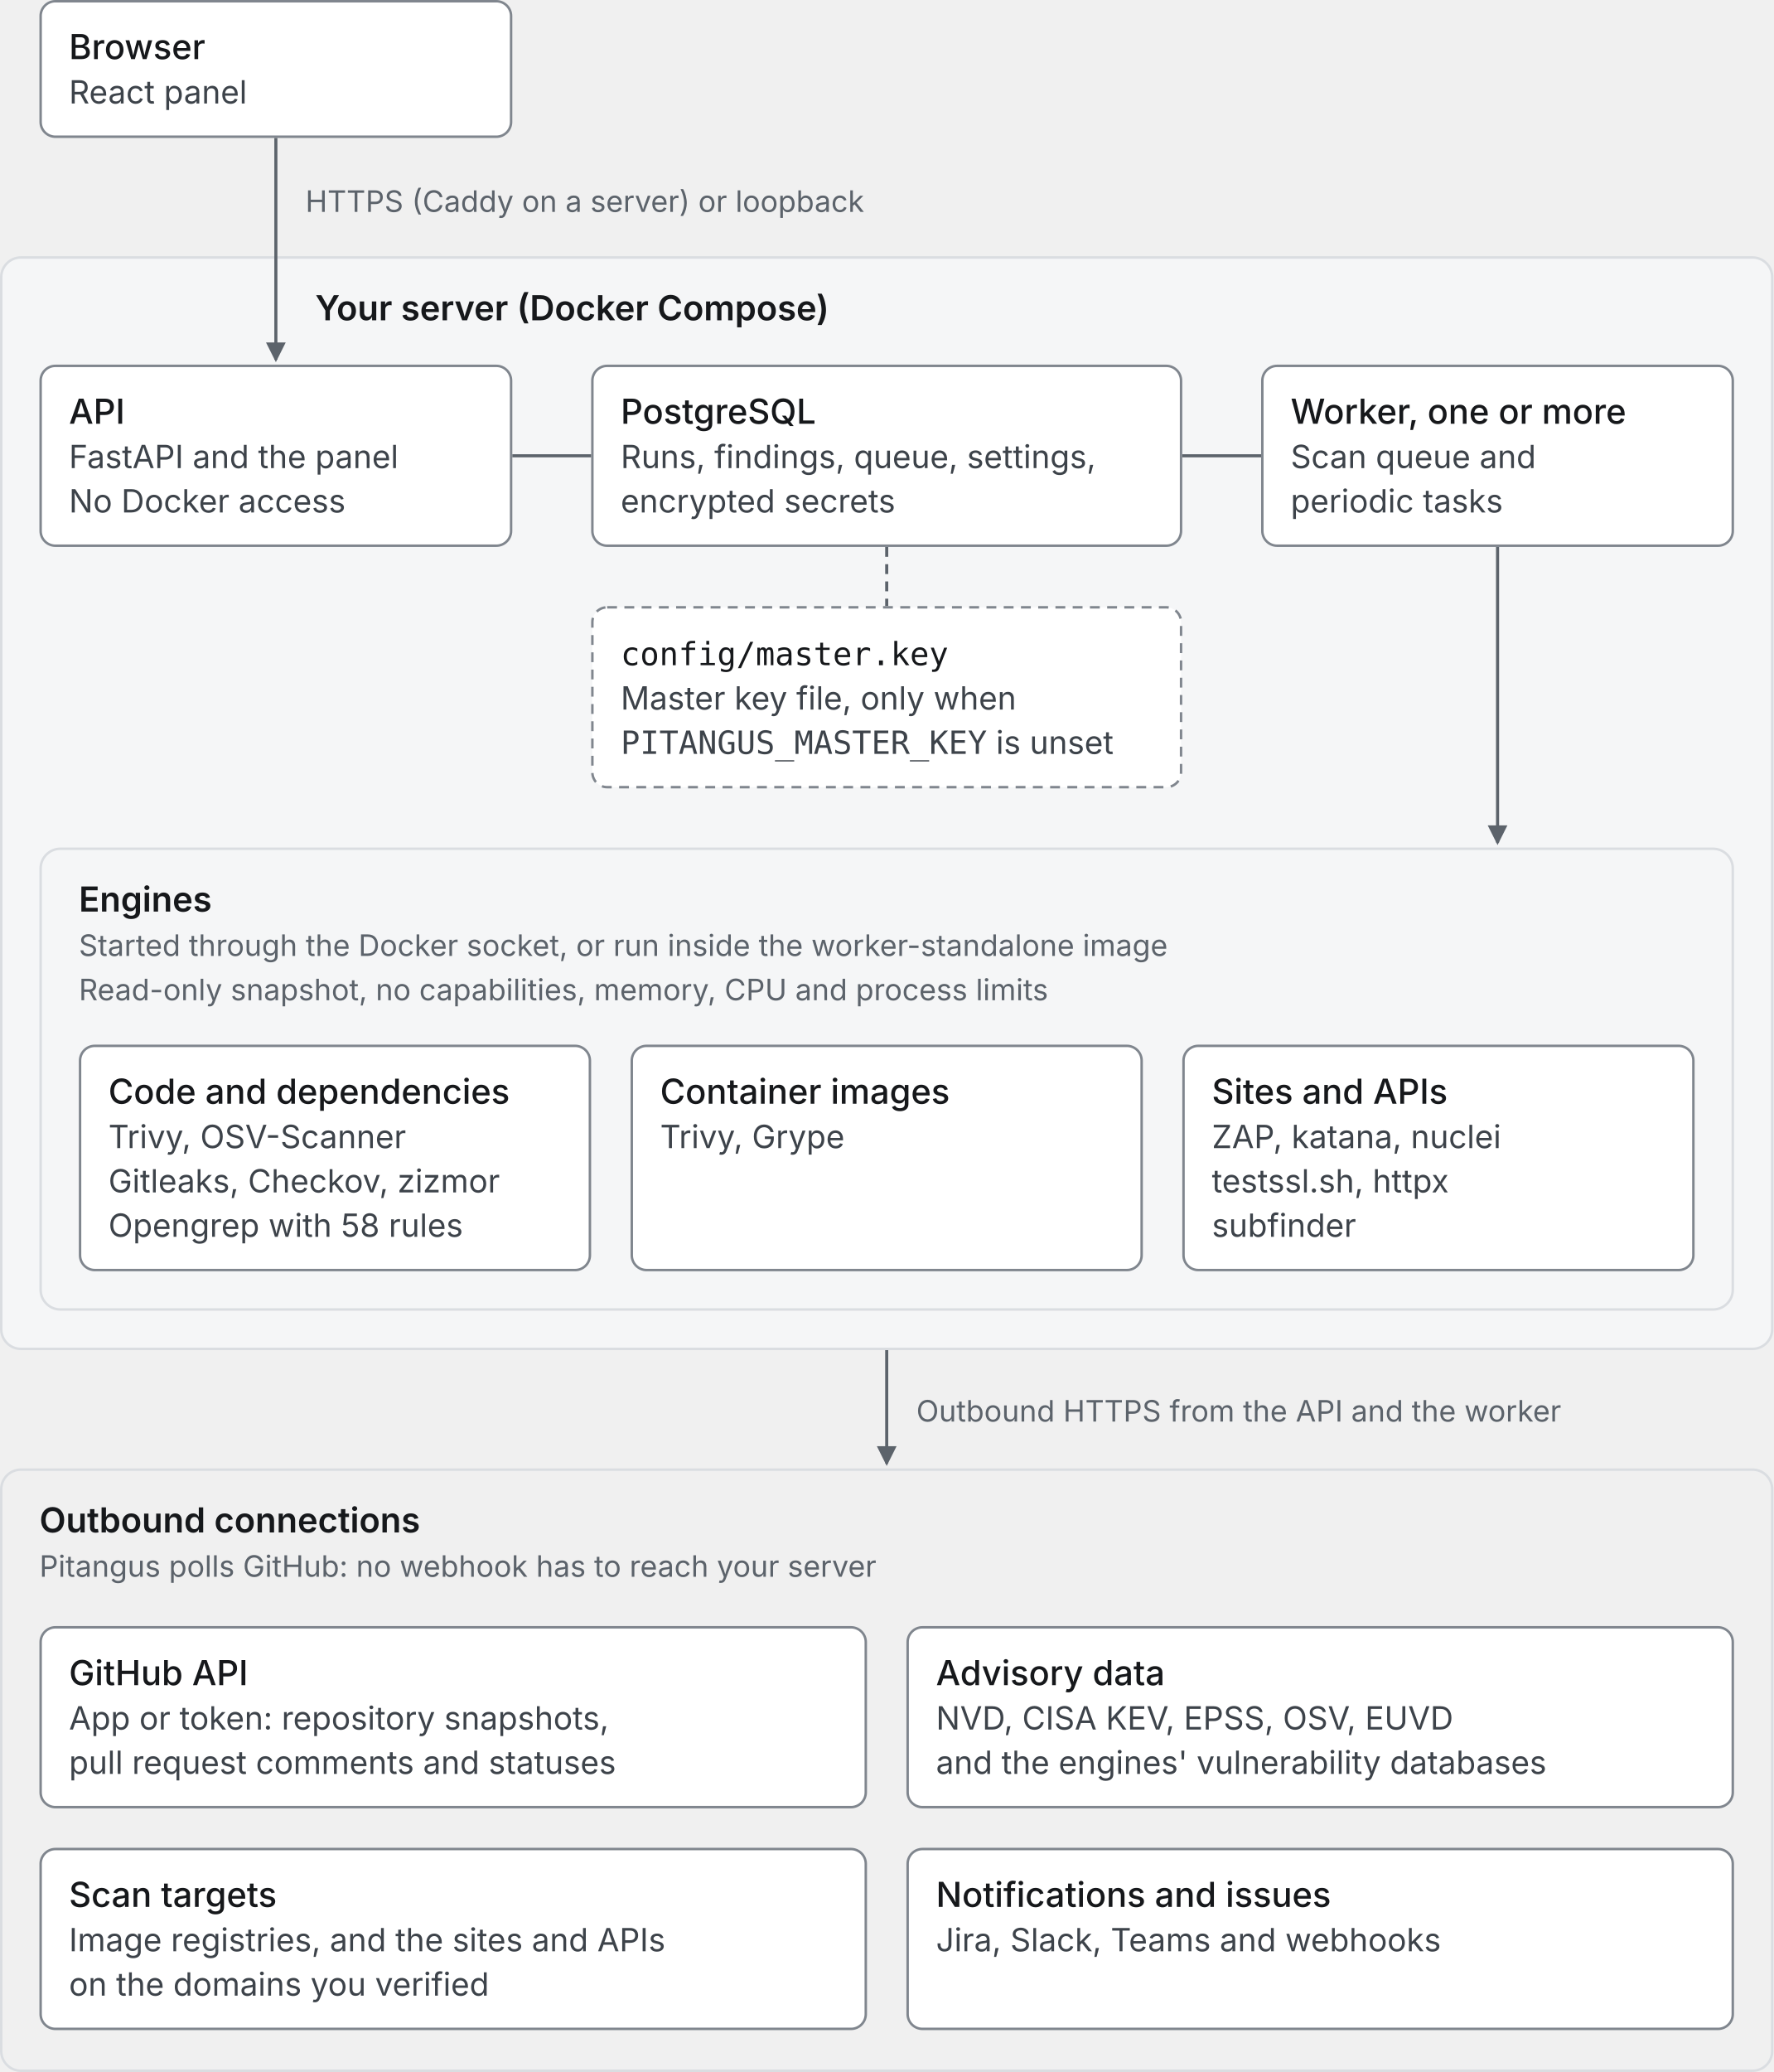
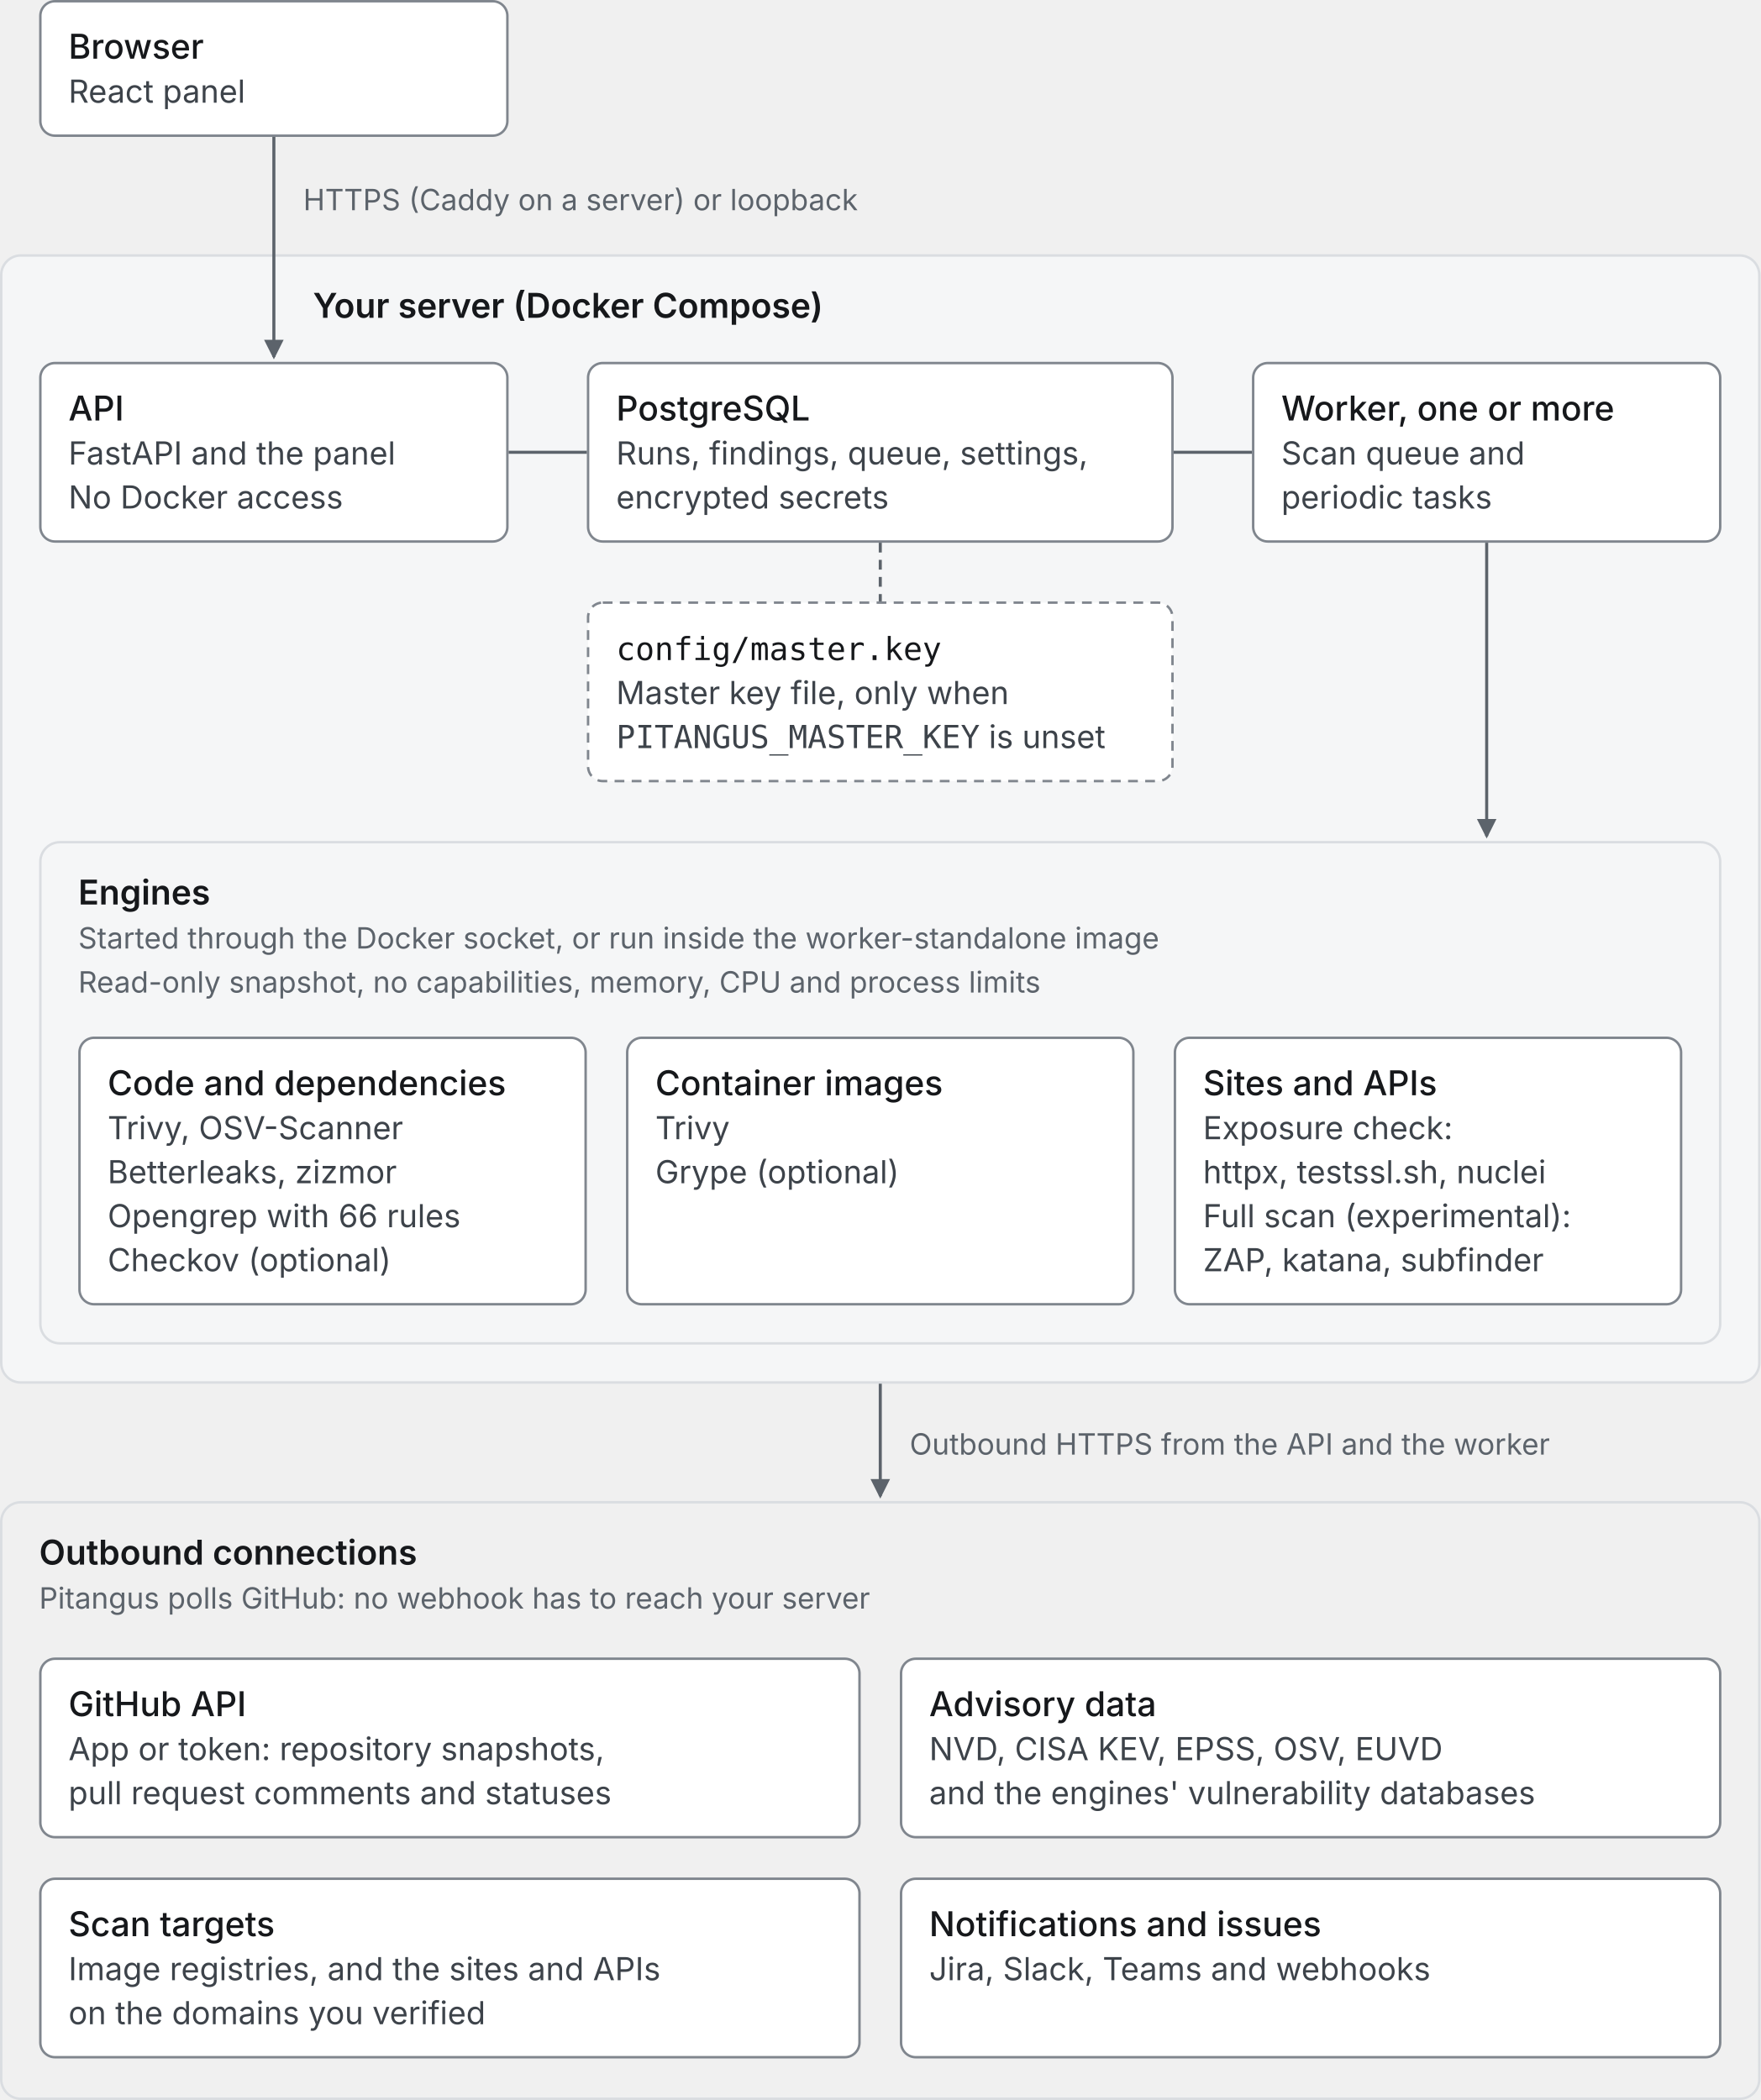
- <svg xmlns="http://www.w3.org/2000/svg" viewBox="0 0 720 841" width="720" height="841" role="img" aria-labelledby="title desc" lang="en">
+ <svg xmlns="http://www.w3.org/2000/svg" viewBox="0 0 720 859" width="720" height="859" role="img" aria-labelledby="title desc" lang="en">
  <style>
    text { font-family: 'IBM Plex Sans', ui-sans-serif, system-ui, -apple-system, 'Segoe UI', sans-serif; fill: #3D434A; }
    .title { font-size: 14px; font-weight: 500; fill: #16181B; }
    .group-title { font-weight: 600; }
    .detail { font-size: 13px; }
    .note { font-size: 12px; fill: #5C636B; }
    .mono { font-family: 'IBM Plex Mono', ui-monospace, SFMono-Regular, Menlo, Consolas, monospace; font-size: 13px; }
    .node { fill: #FFFFFF; stroke: #80868E; stroke-width: 1; }
    .node.optional { stroke-dasharray: 4 3; }
    .group { fill: none; stroke: #DADDE1; stroke-width: 1; }
    .group.filled { fill: #F5F6F7; }
    .edge { fill: none; stroke: #5C636B; stroke-width: 1.25; }
    .edge.optional { stroke-dasharray: 4 3; }
  </style>
  <defs>
    <marker id="head" viewBox="0 0 8 8" refX="7" refY="4" markerWidth="8" markerHeight="8" orient="auto" markerUnits="userSpaceOnUse">
      <path d="M0 0 L8 4 L0 8 Z" fill="#5C636B" />
    </marker>
  </defs>
-   <rect x="0.5" y="104.5" width="719" height="443" rx="8" class="group filled" />
+   <rect x="0.5" y="104.5" width="719" height="461" rx="8" class="group filled" />
  <text x="128" y="130" class="title group-title">Your server (Docker Compose)</text>
  <rect x="16.5" y="0.5" width="191" height="55" rx="6" class="node" />
  <text x="28" y="24" class="title">Browser</text>
  <text x="28" y="42" class="detail">React panel</text>
  <path d="M112 56 L112 146" class="edge" marker-end="url(#head)" />
  <text x="124" y="86" class="note">HTTPS (Caddy on a server) or loopback</text>
  <rect x="16.5" y="148.5" width="191" height="73" rx="6" class="node" />
  <text x="28" y="172" class="title">API</text>
  <text x="28" y="190" class="detail">FastAPI and the panel</text>
  <text x="28" y="208" class="detail">No Docker access</text>
  <rect x="240.5" y="148.5" width="239" height="73" rx="6" class="node" />
  <text x="252" y="172" class="title">PostgreSQL</text>
  <text x="252" y="190" class="detail">Runs, findings, queue, settings,</text>
  <text x="252" y="208" class="detail">encrypted secrets</text>
  <rect x="512.5" y="148.5" width="191" height="73" rx="6" class="node" />
  <text x="524" y="172" class="title">Worker, one or more</text>
  <text x="524" y="190" class="detail">Scan queue and</text>
  <text x="524" y="208" class="detail">periodic tasks</text>
  <path d="M208 185 L240 185" class="edge" />
  <path d="M512 185 L480 185" class="edge" />
  <path d="M360 222 L360 246" class="edge optional" />
  <rect x="240.5" y="246.5" width="239" height="73" rx="6" class="node optional" />
  <text x="252" y="270" class="title mono">config/master.key</text>
  <text x="252" y="288" class="detail">Master key file, only when</text>
  <text x="252" y="306" class="detail">
    <tspan class="mono">PITANGUS_MASTER_KEY</tspan> is unset</text>
  <path d="M608 222 L608 342" class="edge" marker-end="url(#head)" />
-   <rect x="16.5" y="344.5" width="687" height="187" rx="8" class="group" />
+   <rect x="16.5" y="344.5" width="687" height="205" rx="8" class="group" />
  <text x="32" y="370" class="title group-title">Engines</text>
  <text x="32" y="388" class="note">Started through the Docker socket, or run inside the worker-standalone image</text>
  <text x="32" y="406" class="note">Read-only snapshot, no capabilities, memory, CPU and process limits</text>
-   <rect x="32.5" y="424.5" width="207" height="91" rx="6" class="node" />
+   <rect x="32.5" y="424.5" width="207" height="109" rx="6" class="node" />
  <text x="44" y="448" class="title">Code and dependencies</text>
  <text x="44" y="466" class="detail">Trivy, OSV-Scanner</text>
-   <text x="44" y="484" class="detail">Gitleaks, Checkov, zizmor</text>
-   <text x="44" y="502" class="detail">Opengrep with 58 rules</text>
-   <rect x="256.5" y="424.5" width="207" height="91" rx="6" class="node" />
+   <text x="44" y="484" class="detail">Betterleaks, zizmor</text>
+   <text x="44" y="502" class="detail">Opengrep with 66 rules</text>
+   <text x="44" y="520" class="detail">Checkov (optional)</text>
+   <rect x="256.5" y="424.5" width="207" height="109" rx="6" class="node" />
  <text x="268" y="448" class="title">Container images</text>
-   <text x="268" y="466" class="detail">Trivy, Grype</text>
-   <rect x="480.5" y="424.5" width="207" height="91" rx="6" class="node" />
+   <text x="268" y="466" class="detail">Trivy</text>
+   <text x="268" y="484" class="detail">Grype (optional)</text>
+   <rect x="480.5" y="424.5" width="207" height="109" rx="6" class="node" />
  <text x="492" y="448" class="title">Sites and APIs</text>
-   <text x="492" y="466" class="detail">ZAP, katana, nuclei</text>
-   <text x="492" y="484" class="detail">testssl.sh, httpx</text>
-   <text x="492" y="502" class="detail">subfinder</text>
-   <path d="M360 548 L360 594" class="edge" marker-end="url(#head)" />
-   <text x="372" y="577" class="note">Outbound HTTPS from the API and the worker</text>
-   <rect x="0.5" y="596.5" width="719" height="244" rx="8" class="group" />
-   <text x="16" y="622" class="title group-title">Outbound connections</text>
-   <text x="16" y="640" class="note">Pitangus polls GitHub: no webhook has to reach your server</text>
-   <rect x="16.5" y="660.5" width="335" height="73" rx="6" class="node" />
-   <text x="28" y="684" class="title">GitHub API</text>
-   <text x="28" y="702" class="detail">App or token: repository snapshots,</text>
-   <text x="28" y="720" class="detail">pull request comments and statuses</text>
-   <rect x="368.5" y="660.5" width="335" height="73" rx="6" class="node" />
-   <text x="380" y="684" class="title">Advisory data</text>
-   <text x="380" y="702" class="detail">NVD, CISA KEV, EPSS, OSV, EUVD</text>
-   <text x="380" y="720" class="detail">and the engines' vulnerability databases</text>
-   <rect x="16.5" y="750.5" width="335" height="73" rx="6" class="node" />
-   <text x="28" y="774" class="title">Scan targets</text>
-   <text x="28" y="792" class="detail">Image registries, and the sites and APIs</text>
-   <text x="28" y="810" class="detail">on the domains you verified</text>
-   <rect x="368.5" y="750.5" width="335" height="73" rx="6" class="node" />
-   <text x="380" y="774" class="title">Notifications and issues</text>
-   <text x="380" y="792" class="detail">Jira, Slack, Teams and webhooks</text>
+   <text x="492" y="466" class="detail">Exposure check:</text>
+   <text x="492" y="484" class="detail">httpx, testssl.sh, nuclei</text>
+   <text x="492" y="502" class="detail">Full scan (experimental):</text>
+   <text x="492" y="520" class="detail">ZAP, katana, subfinder</text>
+   <path d="M360 566 L360 612" class="edge" marker-end="url(#head)" />
+   <text x="372" y="595" class="note">Outbound HTTPS from the API and the worker</text>
+   <rect x="0.5" y="614.5" width="719" height="244" rx="8" class="group" />
+   <text x="16" y="640" class="title group-title">Outbound connections</text>
+   <text x="16" y="658" class="note">Pitangus polls GitHub: no webhook has to reach your server</text>
+   <rect x="16.5" y="678.5" width="335" height="73" rx="6" class="node" />
+   <text x="28" y="702" class="title">GitHub API</text>
+   <text x="28" y="720" class="detail">App or token: repository snapshots,</text>
+   <text x="28" y="738" class="detail">pull request comments and statuses</text>
+   <rect x="368.5" y="678.5" width="335" height="73" rx="6" class="node" />
+   <text x="380" y="702" class="title">Advisory data</text>
+   <text x="380" y="720" class="detail">NVD, CISA KEV, EPSS, OSV, EUVD</text>
+   <text x="380" y="738" class="detail">and the engines' vulnerability databases</text>
+   <rect x="16.5" y="768.5" width="335" height="73" rx="6" class="node" />
+   <text x="28" y="792" class="title">Scan targets</text>
+   <text x="28" y="810" class="detail">Image registries, and the sites and APIs</text>
+   <text x="28" y="828" class="detail">on the domains you verified</text>
+   <rect x="368.5" y="768.5" width="335" height="73" rx="6" class="node" />
+   <text x="380" y="792" class="title">Notifications and issues</text>
+   <text x="380" y="810" class="detail">Jira, Slack, Teams and webhooks</text>
</svg>
